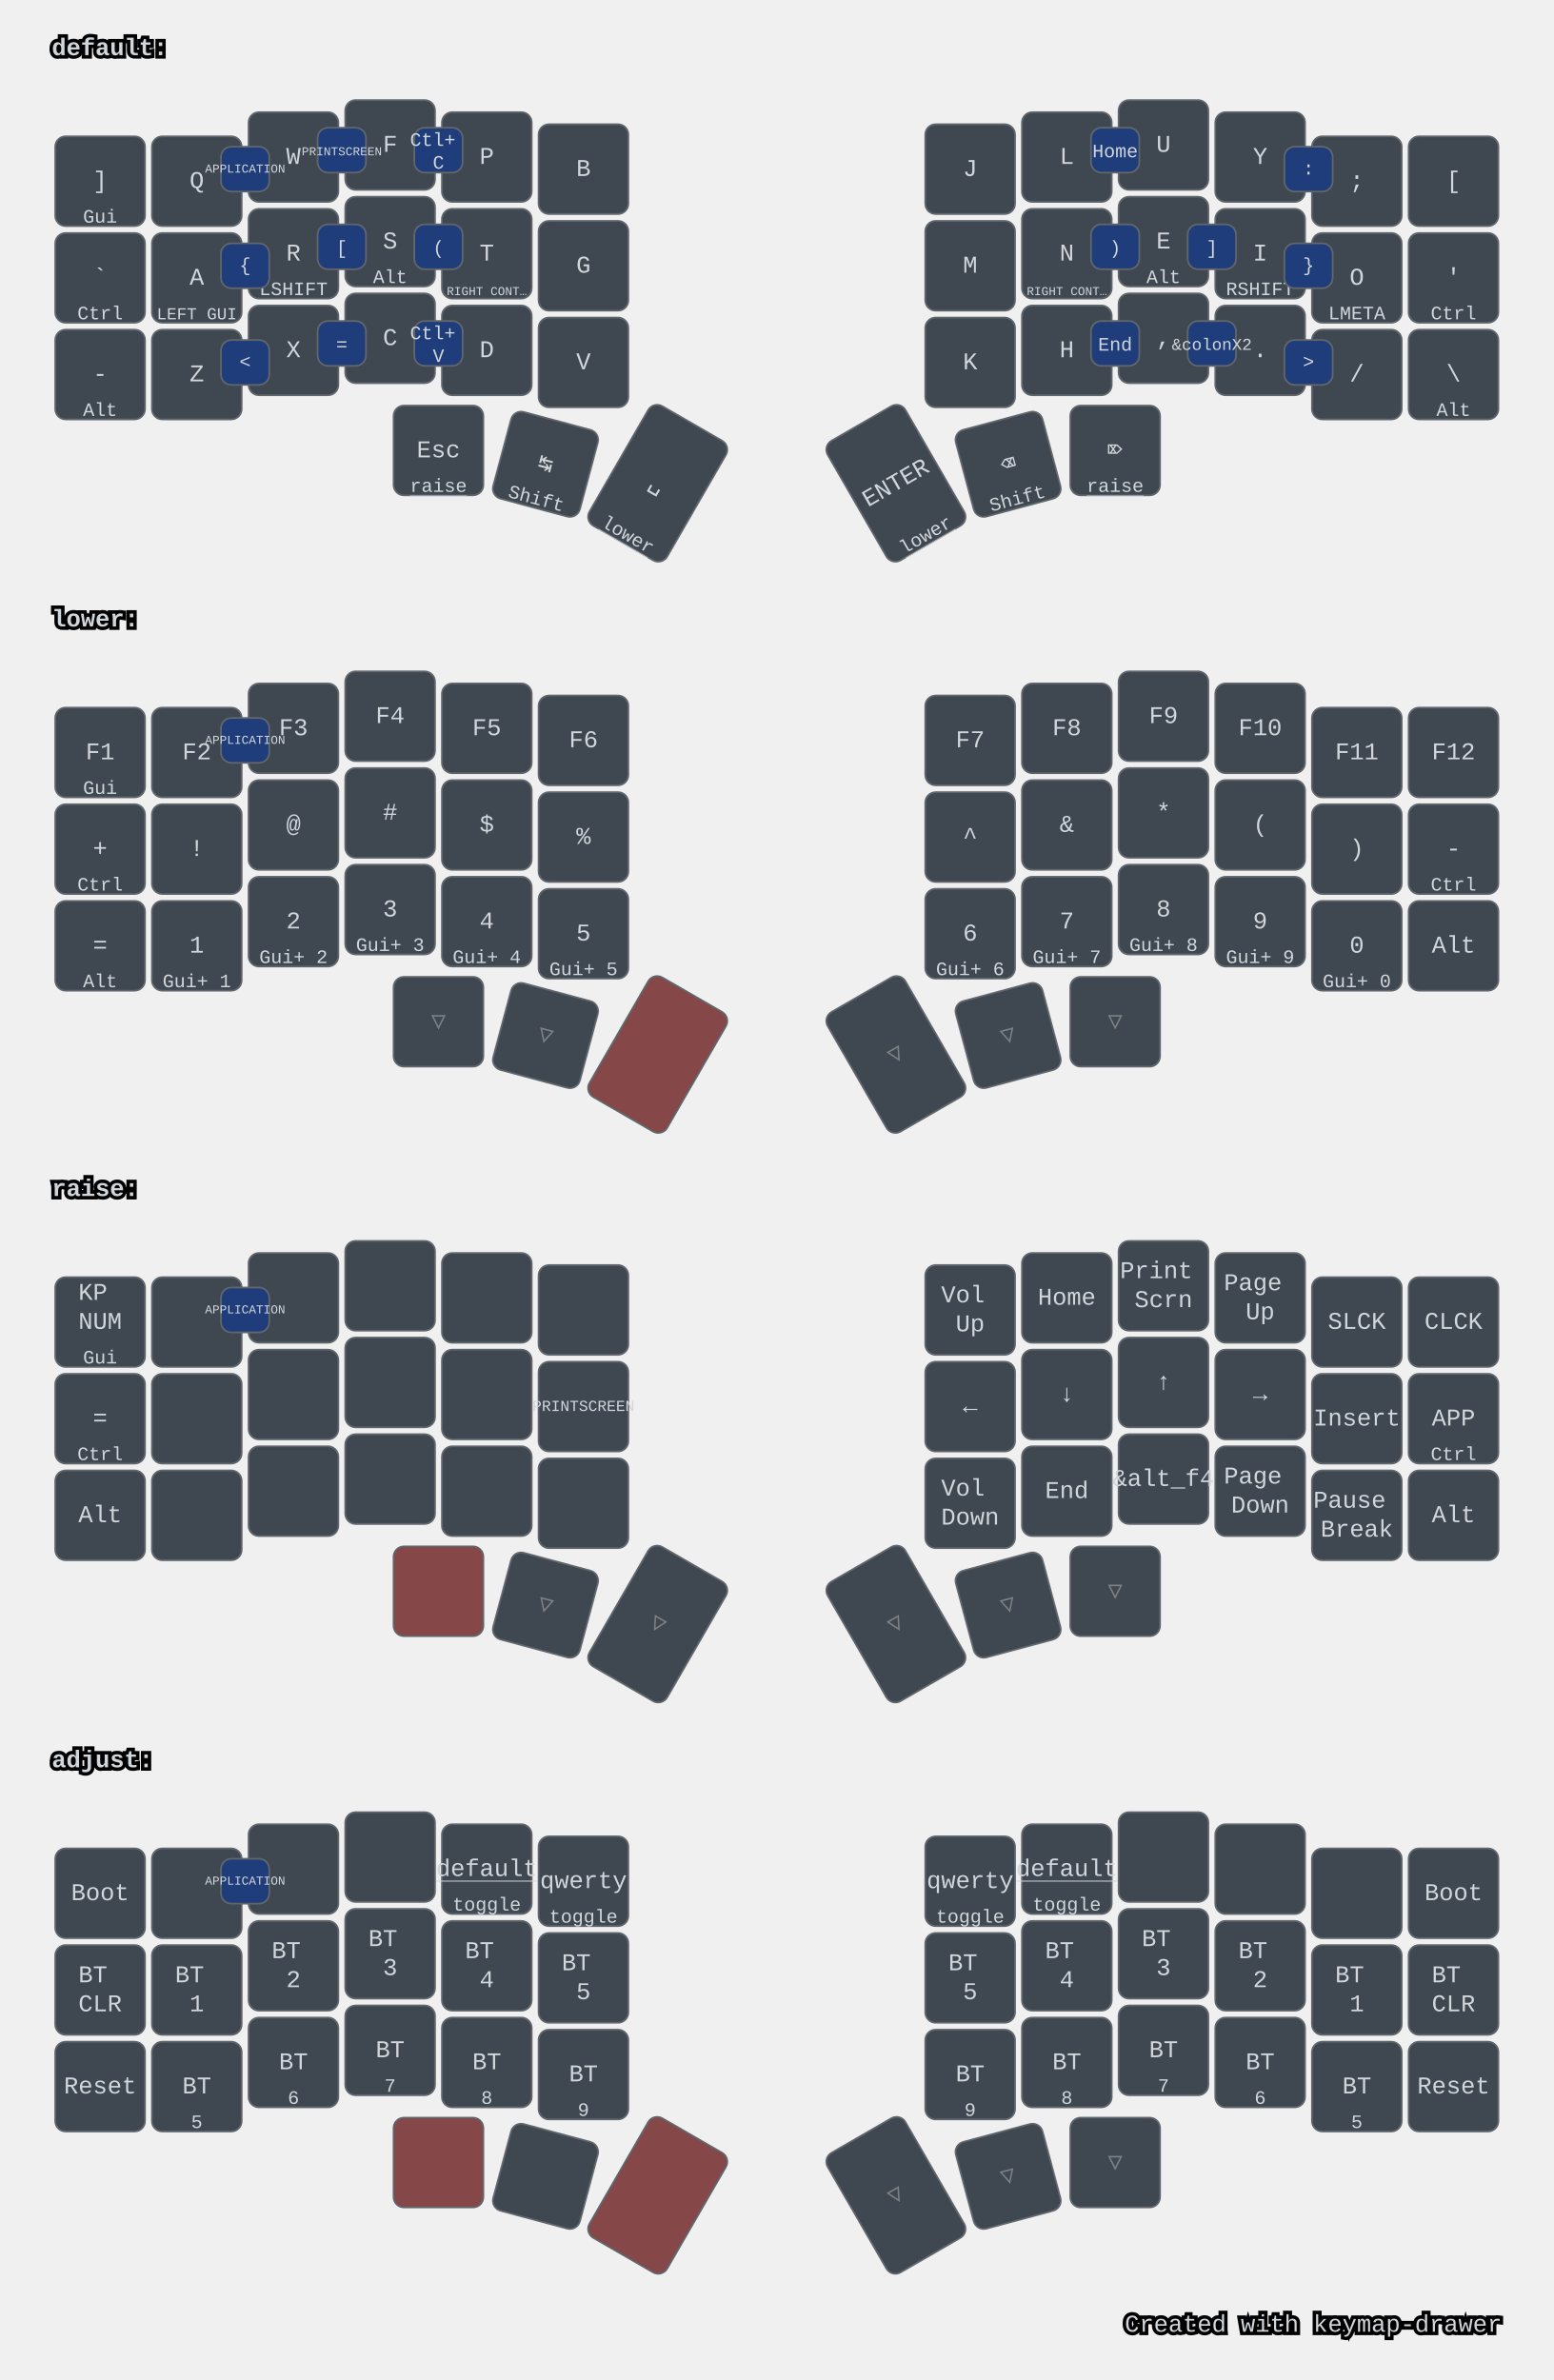
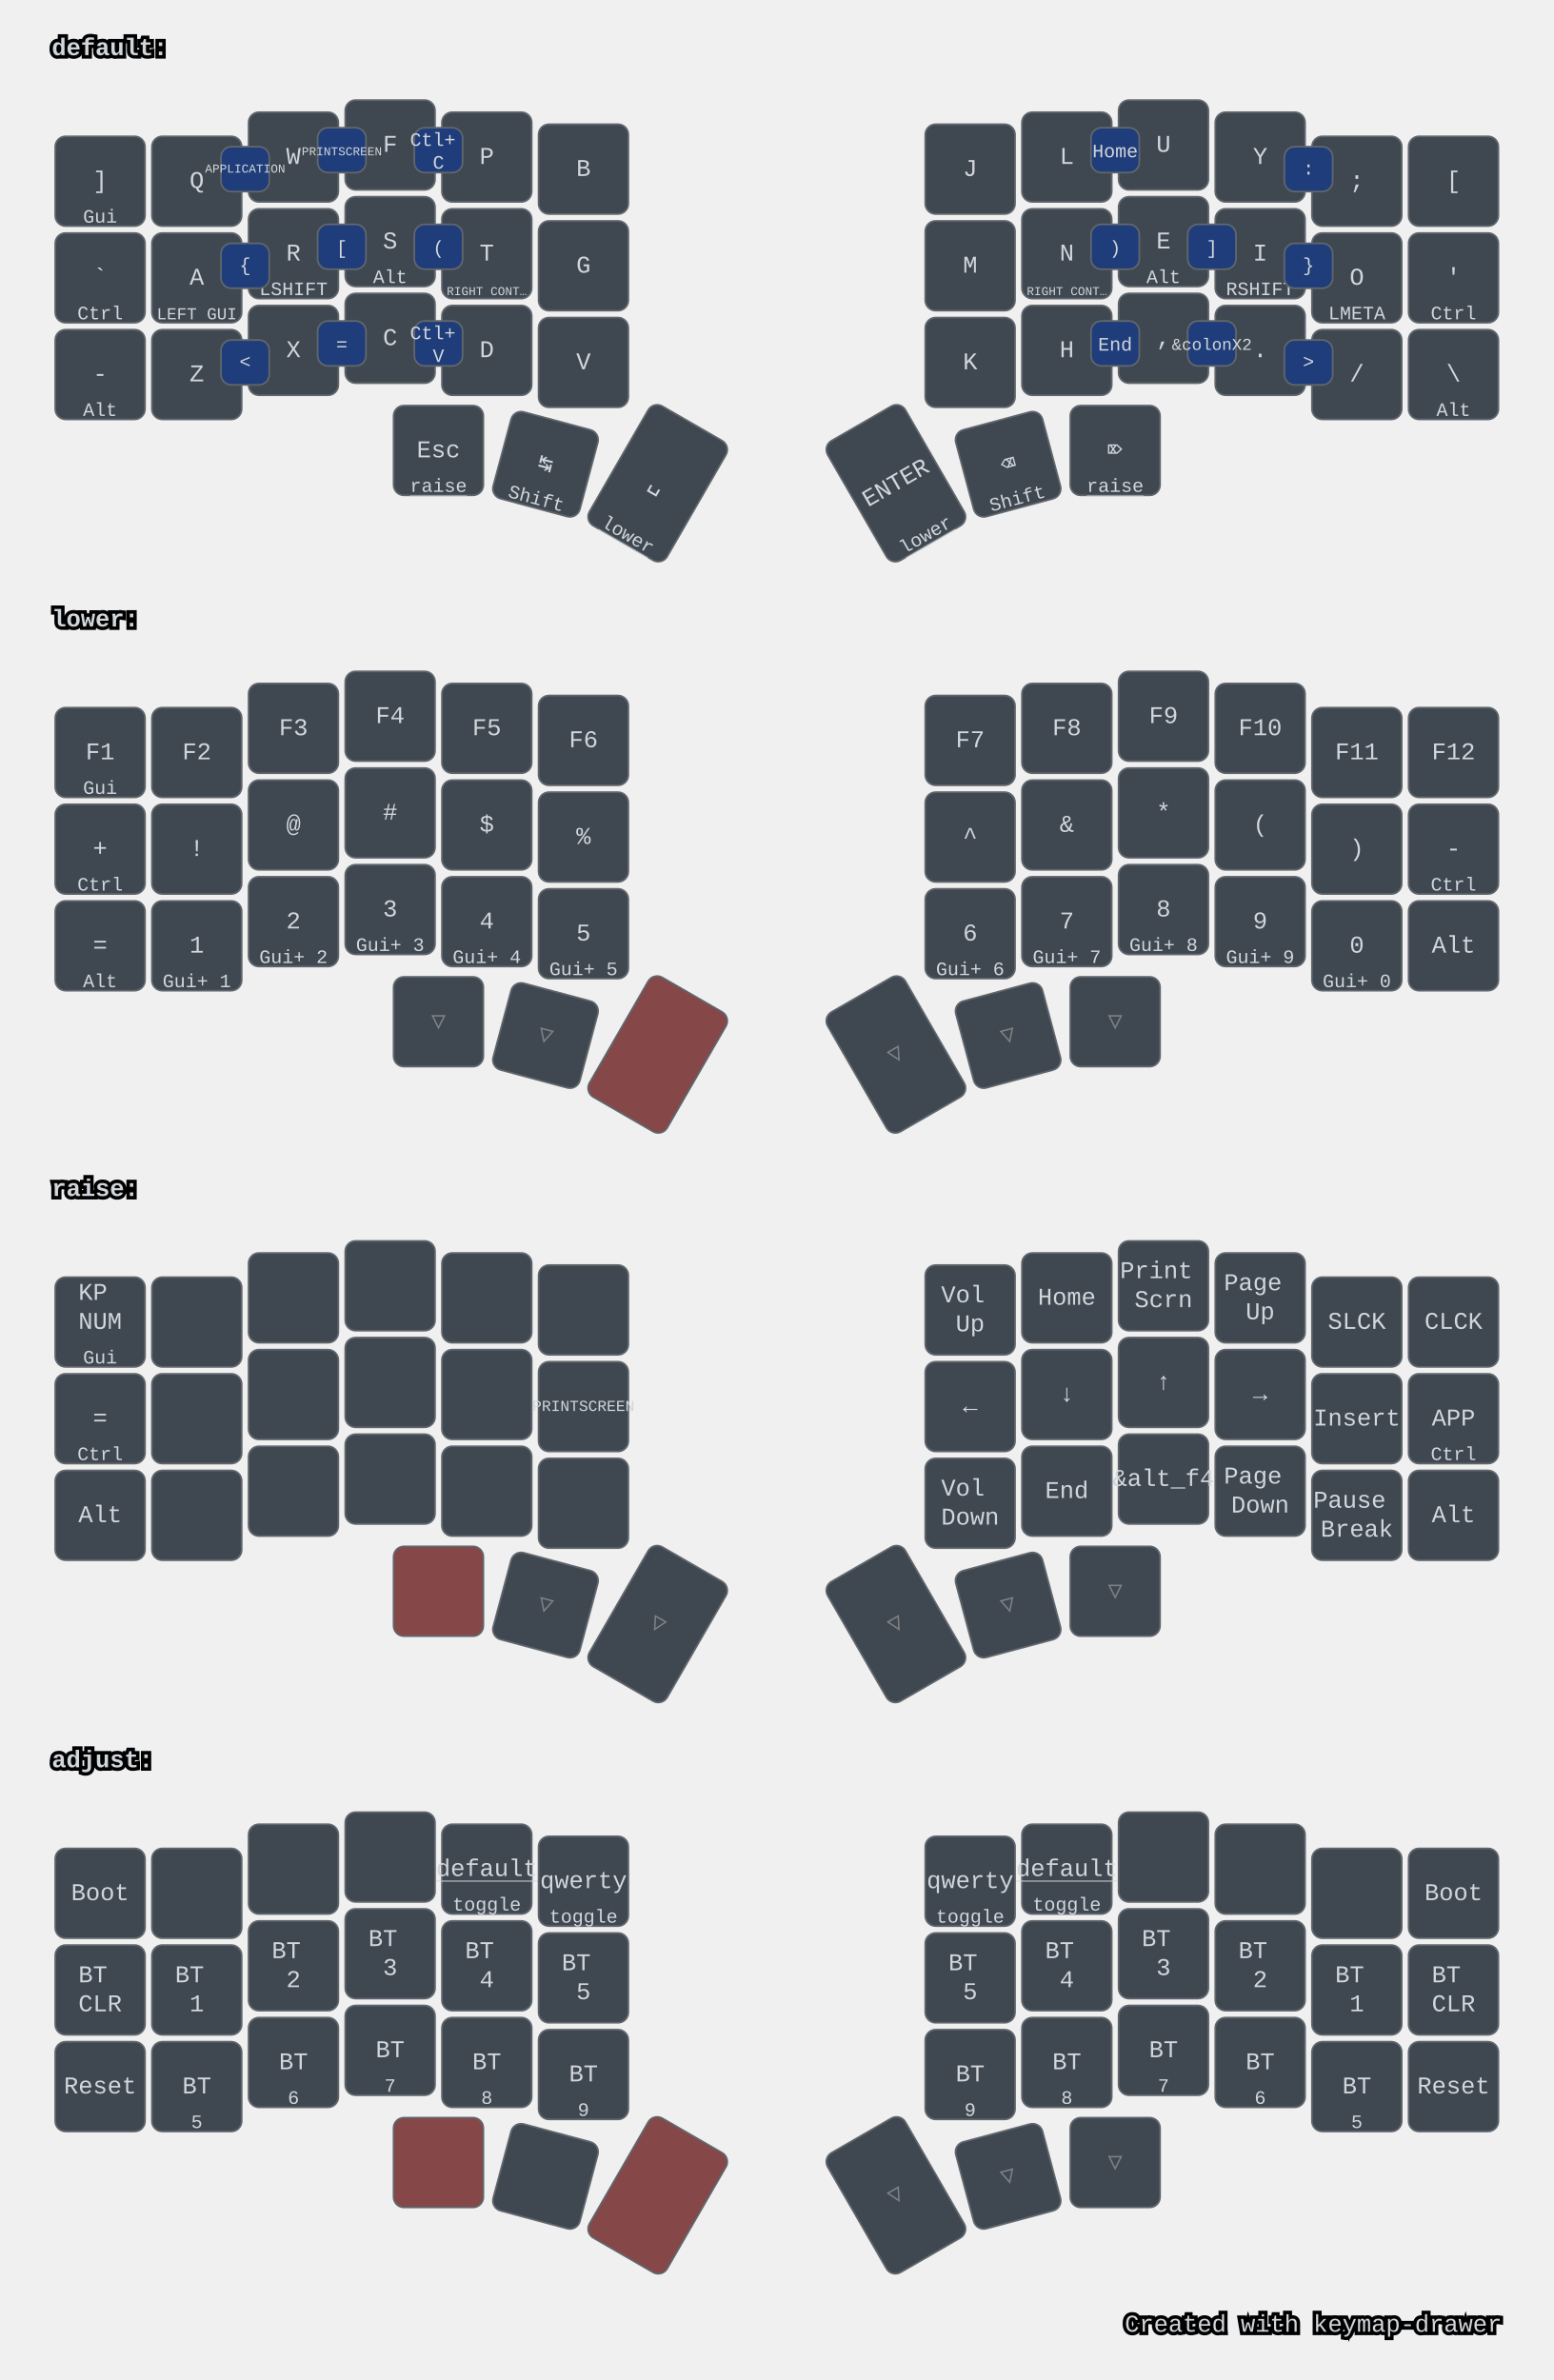
<svg xmlns="http://www.w3.org/2000/svg" width="900" height="1379" viewBox="0 0 900 1379" class="keymap">
  <style>/* inherit to force styles through use tags */
svg path {
    fill: inherit;
}

/* font and background color specifications */
svg.keymap {
    font-family: SFMono-Regular,Consolas,Liberation Mono,Menlo,monospace;
    font-size: 14px;
    font-kerning: normal;
    text-rendering: optimizeLegibility;
    fill: #24292e;
}

/* default key styling */
rect.key {
    fill: #f6f8fa;
}

rect.key, rect.combo {
    stroke: #c9cccf;
    stroke-width: 1;
}

/* default key side styling, only used is draw_key_sides is set */
rect.side {
    filter: brightness(90%);
}

/* color accent for combo boxes */
rect.combo, rect.combo-separate {
    fill: #cdf;
}

/* color accent for held keys */
rect.held, rect.combo.held {
    fill: #fdd;
}

/* color accent for ghost (optional) keys */
rect.ghost, rect.combo.ghost {
    stroke-dasharray: 4, 4;
    stroke-width: 2;
}

text {
    text-anchor: middle;
    dominant-baseline: middle;
}

/* styling for layer labels */
text.label {
    font-weight: bold;
    text-anchor: start;
    stroke: white;
    stroke-width: 4;
    paint-order: stroke;
}

/* styling for optional footer */
text.footer {
    text-anchor: end;
    dominant-baseline: auto;
    stroke: white;
    stroke-width: 4;
    paint-order: stroke;
}

/* styling for combo tap, and key hold/shifted label text */
text.combo, text.hold, text.shifted {
    font-size: 11px;
}

text.hold {
    text-anchor: middle;
    dominant-baseline: auto;
}

text.shifted {
    text-anchor: middle;
    dominant-baseline: hanging;
}

text.layer-activator {
    text-decoration: underline;
}

/* styling for hold/shifted label text in combo box */
text.combo.hold, text.combo.shifted {
    font-size: 8px;
}

/* lighter symbol for transparent keys */
text.trans {
    fill: #7b7e81;
}

/* styling for combo dendrons */
path.combo {
    stroke-width: 1;
    stroke: gray;
    fill: none;
}

/* Start Tabler Icons Cleanup */
/* cannot use height/width with glyphs */
.icon-tabler &gt; path {
    fill: inherit;
    stroke: inherit;
    stroke-width: 2;
}
/* hide tabler's default box */
.icon-tabler &gt; path[stroke="none"][fill="none"] {
    visibility: hidden;
}
/* End Tabler Icons Cleanup */

svg.keymap { fill: #d1d6db; }
rect.key { fill: #3f4750; }
rect.key, rect.combo { stroke: #60666c; }
rect.combo, rect.combo-separate { fill: #1f3d7a; }
rect.held, rect.combo.held { fill: #854747; }
text.label, text.footer { stroke: black; }
text.trans { fill: #7e8184; }
path.combo { stroke: #7f7f7f; }
</style>
  <g transform="translate(30, 0)" class="layer-default">
    <text x="0" y="28" class="label" id="default">default:</text>
    <g transform="translate(0, 56)">
      <g transform="translate(28, 49)" class="key keypos-0">
        <rect rx="6" ry="6" x="-26" y="-26" width="52" height="52" class="key" />
        <text x="0" y="0" class="key tap">]</text>
        <text x="0" y="24" class="key hold">Gui</text>
      </g>
      <g transform="translate(84, 49)" class="key keypos-1">
        <rect rx="6" ry="6" x="-26" y="-26" width="52" height="52" class="key" />
        <text x="0" y="0" class="key tap">Q</text>
      </g>
      <g transform="translate(140, 35)" class="key keypos-2">
        <rect rx="6" ry="6" x="-26" y="-26" width="52" height="52" class="key" />
        <text x="0" y="0" class="key tap">W</text>
      </g>
      <g transform="translate(196, 28)" class="key keypos-3">
        <rect rx="6" ry="6" x="-26" y="-26" width="52" height="52" class="key" />
        <text x="0" y="0" class="key tap">F</text>
      </g>
      <g transform="translate(252, 35)" class="key keypos-4">
        <rect rx="6" ry="6" x="-26" y="-26" width="52" height="52" class="key" />
        <text x="0" y="0" class="key tap">P</text>
      </g>
      <g transform="translate(308, 42)" class="key keypos-5">
        <rect rx="6" ry="6" x="-26" y="-26" width="52" height="52" class="key" />
        <text x="0" y="0" class="key tap">B</text>
      </g>
      <g transform="translate(532, 42)" class="key keypos-6">
        <rect rx="6" ry="6" x="-26" y="-26" width="52" height="52" class="key" />
        <text x="0" y="0" class="key tap">J</text>
      </g>
      <g transform="translate(588, 35)" class="key keypos-7">
        <rect rx="6" ry="6" x="-26" y="-26" width="52" height="52" class="key" />
        <text x="0" y="0" class="key tap">L</text>
      </g>
      <g transform="translate(644, 28)" class="key keypos-8">
        <rect rx="6" ry="6" x="-26" y="-26" width="52" height="52" class="key" />
        <text x="0" y="0" class="key tap">U</text>
      </g>
      <g transform="translate(700, 35)" class="key keypos-9">
        <rect rx="6" ry="6" x="-26" y="-26" width="52" height="52" class="key" />
        <text x="0" y="0" class="key tap">Y</text>
      </g>
      <g transform="translate(756, 49)" class="key keypos-10">
        <rect rx="6" ry="6" x="-26" y="-26" width="52" height="52" class="key" />
        <text x="0" y="0" class="key tap">;</text>
      </g>
      <g transform="translate(812, 49)" class="key keypos-11">
        <rect rx="6" ry="6" x="-26" y="-26" width="52" height="52" class="key" />
        <text x="0" y="0" class="key tap">[</text>
      </g>
      <g transform="translate(28, 105)" class="key keypos-12">
        <rect rx="6" ry="6" x="-26" y="-26" width="52" height="52" class="key" />
        <text x="0" y="0" class="key tap">`</text>
        <text x="0" y="24" class="key hold">Ctrl</text>
      </g>
      <g transform="translate(84, 105)" class="key keypos-13">
        <rect rx="6" ry="6" x="-26" y="-26" width="52" height="52" class="key" />
        <text x="0" y="0" class="key tap">A</text>
        <text x="0" y="24" class="key hold">
          <tspan style="font-size: 88%">LEFT GUI</tspan>
        </text>
      </g>
      <g transform="translate(140, 91)" class="key keypos-14">
        <rect rx="6" ry="6" x="-26" y="-26" width="52" height="52" class="key" />
        <text x="0" y="0" class="key tap">R</text>
        <text x="0" y="24" class="key hold">LSHIFT</text>
      </g>
      <g transform="translate(196, 84)" class="key keypos-15">
        <rect rx="6" ry="6" x="-26" y="-26" width="52" height="52" class="key" />
        <text x="0" y="0" class="key tap">S</text>
        <text x="0" y="24" class="key hold">Alt</text>
      </g>
      <g transform="translate(252, 91)" class="key keypos-16">
        <rect rx="6" ry="6" x="-26" y="-26" width="52" height="52" class="key" />
        <text x="0" y="0" class="key tap">T</text>
        <text x="0" y="24" class="key hold">
          <tspan style="font-size: 64%">RIGHT CONT…</tspan>
        </text>
      </g>
      <g transform="translate(308, 98)" class="key keypos-17">
        <rect rx="6" ry="6" x="-26" y="-26" width="52" height="52" class="key" />
        <text x="0" y="0" class="key tap">G</text>
      </g>
      <g transform="translate(532, 98)" class="key keypos-18">
        <rect rx="6" ry="6" x="-26" y="-26" width="52" height="52" class="key" />
        <text x="0" y="0" class="key tap">M</text>
      </g>
      <g transform="translate(588, 91)" class="key keypos-19">
        <rect rx="6" ry="6" x="-26" y="-26" width="52" height="52" class="key" />
        <text x="0" y="0" class="key tap">N</text>
        <text x="0" y="24" class="key hold">
          <tspan style="font-size: 64%">RIGHT CONT…</tspan>
        </text>
      </g>
      <g transform="translate(644, 84)" class="key keypos-20">
        <rect rx="6" ry="6" x="-26" y="-26" width="52" height="52" class="key" />
        <text x="0" y="0" class="key tap">E</text>
        <text x="0" y="24" class="key hold">Alt</text>
      </g>
      <g transform="translate(700, 91)" class="key keypos-21">
        <rect rx="6" ry="6" x="-26" y="-26" width="52" height="52" class="key" />
        <text x="0" y="0" class="key tap">I</text>
        <text x="0" y="24" class="key hold">RSHIFT</text>
      </g>
      <g transform="translate(756, 105)" class="key keypos-22">
        <rect rx="6" ry="6" x="-26" y="-26" width="52" height="52" class="key" />
        <text x="0" y="0" class="key tap">O</text>
        <text x="0" y="24" class="key hold">LMETA</text>
      </g>
      <g transform="translate(812, 105)" class="key keypos-23">
        <rect rx="6" ry="6" x="-26" y="-26" width="52" height="52" class="key" />
        <text x="0" y="0" class="key tap">'</text>
        <text x="0" y="24" class="key hold">Ctrl</text>
      </g>
      <g transform="translate(28, 161)" class="key keypos-24">
        <rect rx="6" ry="6" x="-26" y="-26" width="52" height="52" class="key" />
        <text x="0" y="0" class="key tap">-</text>
        <text x="0" y="24" class="key hold">Alt</text>
      </g>
      <g transform="translate(84, 161)" class="key keypos-25">
        <rect rx="6" ry="6" x="-26" y="-26" width="52" height="52" class="key" />
        <text x="0" y="0" class="key tap">Z</text>
      </g>
      <g transform="translate(140, 147)" class="key keypos-26">
        <rect rx="6" ry="6" x="-26" y="-26" width="52" height="52" class="key" />
        <text x="0" y="0" class="key tap">X</text>
      </g>
      <g transform="translate(196, 140)" class="key keypos-27">
        <rect rx="6" ry="6" x="-26" y="-26" width="52" height="52" class="key" />
        <text x="0" y="0" class="key tap">C</text>
      </g>
      <g transform="translate(252, 147)" class="key keypos-28">
        <rect rx="6" ry="6" x="-26" y="-26" width="52" height="52" class="key" />
        <text x="0" y="0" class="key tap">D</text>
      </g>
      <g transform="translate(308, 154)" class="key keypos-29">
        <rect rx="6" ry="6" x="-26" y="-26" width="52" height="52" class="key" />
        <text x="0" y="0" class="key tap">V</text>
      </g>
      <g transform="translate(532, 154)" class="key keypos-30">
        <rect rx="6" ry="6" x="-26" y="-26" width="52" height="52" class="key" />
        <text x="0" y="0" class="key tap">K</text>
      </g>
      <g transform="translate(588, 147)" class="key keypos-31">
        <rect rx="6" ry="6" x="-26" y="-26" width="52" height="52" class="key" />
        <text x="0" y="0" class="key tap">H</text>
      </g>
      <g transform="translate(644, 140)" class="key keypos-32">
        <rect rx="6" ry="6" x="-26" y="-26" width="52" height="52" class="key" />
        <text x="0" y="0" class="key tap">,</text>
      </g>
      <g transform="translate(700, 147)" class="key keypos-33">
        <rect rx="6" ry="6" x="-26" y="-26" width="52" height="52" class="key" />
        <text x="0" y="0" class="key tap">.</text>
      </g>
      <g transform="translate(756, 161)" class="key keypos-34">
        <rect rx="6" ry="6" x="-26" y="-26" width="52" height="52" class="key" />
        <text x="0" y="0" class="key tap">/</text>
      </g>
      <g transform="translate(812, 161)" class="key keypos-35">
        <rect rx="6" ry="6" x="-26" y="-26" width="52" height="52" class="key" />
        <text x="0" y="0" class="key tap">\</text>
        <text x="0" y="24" class="key hold">Alt</text>
      </g>
      <g transform="translate(224, 205)" class="key keypos-36">
        <rect rx="6" ry="6" x="-26" y="-26" width="52" height="52" class="key" />
        <text x="0" y="0" class="key tap">Esc</text>
        <a href="#raise">
          <text x="0" y="24" class="key hold layer-activator">raise</text>
        </a>
      </g>
      <g transform="translate(286, 213) rotate(15.0)" class="key keypos-37">
        <rect rx="6" ry="6" x="-26" y="-26" width="52" height="52" class="key" />
        <text x="0" y="0" class="key tap">↹</text>
        <text x="0" y="24" class="key hold">Shift</text>
      </g>
      <g transform="translate(351, 224) rotate(30.0)" class="key keypos-38">
        <rect rx="6" ry="6" x="-26" y="-40" width="52" height="80" class="key" />
        <text x="0" y="0" class="key tap">␣</text>
        <a href="#lower">
          <text x="0" y="38" class="key hold layer-activator">lower</text>
        </a>
      </g>
      <g transform="translate(489, 224) rotate(-30.0)" class="key keypos-39">
        <rect rx="6" ry="6" x="-26" y="-40" width="52" height="80" class="key" />
        <text x="0" y="0" class="key tap">ENTER</text>
        <a href="#lower">
          <text x="0" y="38" class="key hold layer-activator">lower</text>
        </a>
      </g>
      <g transform="translate(554, 213) rotate(-15.0)" class="key keypos-40">
        <rect rx="6" ry="6" x="-26" y="-26" width="52" height="52" class="key" />
        <text x="0" y="0" class="key tap">⌫</text>
        <text x="0" y="24" class="key hold">Shift</text>
      </g>
      <g transform="translate(616, 205)" class="key keypos-41">
        <rect rx="6" ry="6" x="-26" y="-26" width="52" height="52" class="key" />
        <text x="0" y="0" class="key tap">⌦</text>
        <a href="#raise">
          <text x="0" y="24" class="key hold layer-activator">raise</text>
        </a>
      </g>
      <g class="combo combopos-0">
        <rect rx="6" ry="6" x="210" y="74" width="28" height="26" class="combo" />
        <text x="224" y="88" class="combo tap">(</text>
      </g>
      <g class="combo combopos-1">
        <rect rx="6" ry="6" x="602" y="74" width="28" height="26" class="combo" />
        <text x="616" y="88" class="combo tap">)</text>
      </g>
      <g class="combo combopos-2">
        <rect rx="6" ry="6" x="154" y="74" width="28" height="26" class="combo" />
        <text x="168" y="88" class="combo tap">[</text>
      </g>
      <g class="combo combopos-3">
        <rect rx="6" ry="6" x="658" y="74" width="28" height="26" class="combo" />
        <text x="672" y="88" class="combo tap">]</text>
      </g>
      <g class="combo combopos-4">
        <rect rx="6" ry="6" x="98" y="85" width="28" height="26" class="combo" />
        <text x="112" y="98" class="combo tap">{</text>
      </g>
      <g class="combo combopos-5">
        <rect rx="6" ry="6" x="714" y="85" width="28" height="26" class="combo" />
        <text x="728" y="98" class="combo tap">}</text>
      </g>
      <g class="combo combopos-6">
        <rect rx="6" ry="6" x="602" y="18" width="28" height="26" class="combo" />
        <text x="616" y="32" class="combo tap">Home</text>
      </g>
      <g class="combo combopos-7">
        <rect rx="6" ry="6" x="602" y="130" width="28" height="26" class="combo" />
        <text x="616" y="144" class="combo tap">End</text>
      </g>
      <g class="combo combopos-8">
        <rect rx="6" ry="6" x="210" y="18" width="28" height="26" class="combo" />
        <text x="224" y="32" class="combo tap">
          <tspan x="224" dy="-0.6em">Ctl+</tspan>
          <tspan x="224" dy="1.2em">C</tspan>
        </text>
      </g>
      <g class="combo combopos-9">
        <rect rx="6" ry="6" x="210" y="130" width="28" height="26" class="combo" />
        <text x="224" y="144" class="combo tap">
          <tspan x="224" dy="-0.6em">Ctl+</tspan>
          <tspan x="224" dy="1.2em">V</tspan>
        </text>
      </g>
      <g class="combo combopos-10">
        <rect rx="6" ry="6" x="98" y="141" width="28" height="26" class="combo" />
        <text x="112" y="154" class="combo tap">&lt;</text>
      </g>
      <g class="combo combopos-11">
        <rect rx="6" ry="6" x="714" y="141" width="28" height="26" class="combo" />
        <text x="728" y="154" class="combo tap">&gt;</text>
      </g>
      <g class="combo combopos-12">
        <rect rx="6" ry="6" x="154" y="130" width="28" height="26" class="combo" />
        <text x="168" y="144" class="combo tap">=</text>
      </g>
      <g class="combo combopos-13">
        <rect rx="6" ry="6" x="714" y="29" width="28" height="26" class="combo" />
        <text x="728" y="42" class="combo tap">:</text>
      </g>
      <g class="combo combopos-14">
        <rect rx="6" ry="6" x="154" y="18" width="28" height="26" class="combo" />
        <text x="168" y="32" class="combo tap">
          <tspan style="font-size: 64%">PRINTSCREEN</tspan>
        </text>
      </g>
      <g class="combo combopos-15">
        <rect rx="6" ry="6" x="658" y="130" width="28" height="26" class="combo" />
        <text x="672" y="144" class="combo tap">
          <tspan style="font-size: 88%">&amp;colonX2</tspan>
        </text>
      </g>
      <g class="combo combopos-16">
        <rect rx="6" ry="6" x="98" y="29" width="28" height="26" class="combo" />
        <text x="112" y="42" class="combo tap">
          <tspan style="font-size: 64%">APPLICATION</tspan>
        </text>
      </g>
    </g>
  </g>
  <g transform="translate(30, 331)" class="layer-lower">
    <text x="0" y="28" class="label" id="lower">lower:</text>
    <g transform="translate(0, 56)">
      <g transform="translate(28, 49)" class="key keypos-0">
        <rect rx="6" ry="6" x="-26" y="-26" width="52" height="52" class="key" />
        <text x="0" y="0" class="key tap">F1</text>
        <text x="0" y="24" class="key hold">Gui</text>
      </g>
      <g transform="translate(84, 49)" class="key keypos-1">
        <rect rx="6" ry="6" x="-26" y="-26" width="52" height="52" class="key" />
        <text x="0" y="0" class="key tap">F2</text>
      </g>
      <g transform="translate(140, 35)" class="key keypos-2">
        <rect rx="6" ry="6" x="-26" y="-26" width="52" height="52" class="key" />
        <text x="0" y="0" class="key tap">F3</text>
      </g>
      <g transform="translate(196, 28)" class="key keypos-3">
        <rect rx="6" ry="6" x="-26" y="-26" width="52" height="52" class="key" />
        <text x="0" y="0" class="key tap">F4</text>
      </g>
      <g transform="translate(252, 35)" class="key keypos-4">
        <rect rx="6" ry="6" x="-26" y="-26" width="52" height="52" class="key" />
        <text x="0" y="0" class="key tap">F5</text>
      </g>
      <g transform="translate(308, 42)" class="key keypos-5">
        <rect rx="6" ry="6" x="-26" y="-26" width="52" height="52" class="key" />
        <text x="0" y="0" class="key tap">F6</text>
      </g>
      <g transform="translate(532, 42)" class="key keypos-6">
        <rect rx="6" ry="6" x="-26" y="-26" width="52" height="52" class="key" />
        <text x="0" y="0" class="key tap">F7</text>
      </g>
      <g transform="translate(588, 35)" class="key keypos-7">
        <rect rx="6" ry="6" x="-26" y="-26" width="52" height="52" class="key" />
        <text x="0" y="0" class="key tap">F8</text>
      </g>
      <g transform="translate(644, 28)" class="key keypos-8">
        <rect rx="6" ry="6" x="-26" y="-26" width="52" height="52" class="key" />
        <text x="0" y="0" class="key tap">F9</text>
      </g>
      <g transform="translate(700, 35)" class="key keypos-9">
        <rect rx="6" ry="6" x="-26" y="-26" width="52" height="52" class="key" />
        <text x="0" y="0" class="key tap">F10</text>
      </g>
      <g transform="translate(756, 49)" class="key keypos-10">
        <rect rx="6" ry="6" x="-26" y="-26" width="52" height="52" class="key" />
        <text x="0" y="0" class="key tap">F11</text>
      </g>
      <g transform="translate(812, 49)" class="key keypos-11">
        <rect rx="6" ry="6" x="-26" y="-26" width="52" height="52" class="key" />
        <text x="0" y="0" class="key tap">F12</text>
      </g>
      <g transform="translate(28, 105)" class="key keypos-12">
        <rect rx="6" ry="6" x="-26" y="-26" width="52" height="52" class="key" />
        <text x="0" y="0" class="key tap">+</text>
        <text x="0" y="24" class="key hold">Ctrl</text>
      </g>
      <g transform="translate(84, 105)" class="key keypos-13">
        <rect rx="6" ry="6" x="-26" y="-26" width="52" height="52" class="key" />
        <text x="0" y="0" class="key tap">!</text>
      </g>
      <g transform="translate(140, 91)" class="key keypos-14">
        <rect rx="6" ry="6" x="-26" y="-26" width="52" height="52" class="key" />
        <text x="0" y="0" class="key tap">@</text>
      </g>
      <g transform="translate(196, 84)" class="key keypos-15">
        <rect rx="6" ry="6" x="-26" y="-26" width="52" height="52" class="key" />
        <text x="0" y="0" class="key tap">#</text>
      </g>
      <g transform="translate(252, 91)" class="key keypos-16">
        <rect rx="6" ry="6" x="-26" y="-26" width="52" height="52" class="key" />
        <text x="0" y="0" class="key tap">$</text>
      </g>
      <g transform="translate(308, 98)" class="key keypos-17">
        <rect rx="6" ry="6" x="-26" y="-26" width="52" height="52" class="key" />
        <text x="0" y="0" class="key tap">%</text>
      </g>
      <g transform="translate(532, 98)" class="key keypos-18">
        <rect rx="6" ry="6" x="-26" y="-26" width="52" height="52" class="key" />
        <text x="0" y="0" class="key tap">^</text>
      </g>
      <g transform="translate(588, 91)" class="key keypos-19">
        <rect rx="6" ry="6" x="-26" y="-26" width="52" height="52" class="key" />
        <text x="0" y="0" class="key tap">&amp;</text>
      </g>
      <g transform="translate(644, 84)" class="key keypos-20">
        <rect rx="6" ry="6" x="-26" y="-26" width="52" height="52" class="key" />
        <text x="0" y="0" class="key tap">*</text>
      </g>
      <g transform="translate(700, 91)" class="key keypos-21">
        <rect rx="6" ry="6" x="-26" y="-26" width="52" height="52" class="key" />
        <text x="0" y="0" class="key tap">(</text>
      </g>
      <g transform="translate(756, 105)" class="key keypos-22">
        <rect rx="6" ry="6" x="-26" y="-26" width="52" height="52" class="key" />
        <text x="0" y="0" class="key tap">)</text>
      </g>
      <g transform="translate(812, 105)" class="key keypos-23">
        <rect rx="6" ry="6" x="-26" y="-26" width="52" height="52" class="key" />
        <text x="0" y="0" class="key tap">-</text>
        <text x="0" y="24" class="key hold">Ctrl</text>
      </g>
      <g transform="translate(28, 161)" class="key keypos-24">
        <rect rx="6" ry="6" x="-26" y="-26" width="52" height="52" class="key" />
        <text x="0" y="0" class="key tap">=</text>
        <text x="0" y="24" class="key hold">Alt</text>
      </g>
      <g transform="translate(84, 161)" class="key keypos-25">
        <rect rx="6" ry="6" x="-26" y="-26" width="52" height="52" class="key" />
        <text x="0" y="0" class="key tap">1</text>
        <text x="0" y="24" class="key hold">Gui+ 1</text>
      </g>
      <g transform="translate(140, 147)" class="key keypos-26">
        <rect rx="6" ry="6" x="-26" y="-26" width="52" height="52" class="key" />
        <text x="0" y="0" class="key tap">2</text>
        <text x="0" y="24" class="key hold">Gui+ 2</text>
      </g>
      <g transform="translate(196, 140)" class="key keypos-27">
        <rect rx="6" ry="6" x="-26" y="-26" width="52" height="52" class="key" />
        <text x="0" y="0" class="key tap">3</text>
        <text x="0" y="24" class="key hold">Gui+ 3</text>
      </g>
      <g transform="translate(252, 147)" class="key keypos-28">
        <rect rx="6" ry="6" x="-26" y="-26" width="52" height="52" class="key" />
        <text x="0" y="0" class="key tap">4</text>
        <text x="0" y="24" class="key hold">Gui+ 4</text>
      </g>
      <g transform="translate(308, 154)" class="key keypos-29">
        <rect rx="6" ry="6" x="-26" y="-26" width="52" height="52" class="key" />
        <text x="0" y="0" class="key tap">5</text>
        <text x="0" y="24" class="key hold">Gui+ 5</text>
      </g>
      <g transform="translate(532, 154)" class="key keypos-30">
        <rect rx="6" ry="6" x="-26" y="-26" width="52" height="52" class="key" />
        <text x="0" y="0" class="key tap">6</text>
        <text x="0" y="24" class="key hold">Gui+ 6</text>
      </g>
      <g transform="translate(588, 147)" class="key keypos-31">
        <rect rx="6" ry="6" x="-26" y="-26" width="52" height="52" class="key" />
        <text x="0" y="0" class="key tap">7</text>
        <text x="0" y="24" class="key hold">Gui+ 7</text>
      </g>
      <g transform="translate(644, 140)" class="key keypos-32">
        <rect rx="6" ry="6" x="-26" y="-26" width="52" height="52" class="key" />
        <text x="0" y="0" class="key tap">8</text>
        <text x="0" y="24" class="key hold">Gui+ 8</text>
      </g>
      <g transform="translate(700, 147)" class="key keypos-33">
        <rect rx="6" ry="6" x="-26" y="-26" width="52" height="52" class="key" />
        <text x="0" y="0" class="key tap">9</text>
        <text x="0" y="24" class="key hold">Gui+ 9</text>
      </g>
      <g transform="translate(756, 161)" class="key keypos-34">
        <rect rx="6" ry="6" x="-26" y="-26" width="52" height="52" class="key" />
        <text x="0" y="0" class="key tap">0</text>
        <text x="0" y="24" class="key hold">Gui+ 0</text>
      </g>
      <g transform="translate(812, 161)" class="key keypos-35">
        <rect rx="6" ry="6" x="-26" y="-26" width="52" height="52" class="key" />
        <text x="0" y="0" class="key tap">Alt</text>
      </g>
      <g transform="translate(224, 205)" class="key trans keypos-36">
        <rect rx="6" ry="6" x="-26" y="-26" width="52" height="52" class="key trans" />
        <text x="0" y="0" class="key trans tap">▽</text>
      </g>
      <g transform="translate(286, 213) rotate(15.0)" class="key trans keypos-37">
        <rect rx="6" ry="6" x="-26" y="-26" width="52" height="52" class="key trans" />
        <text x="0" y="0" class="key trans tap">▽</text>
      </g>
      <g transform="translate(351, 224) rotate(30.0)" class="key held keypos-38">
        <rect rx="6" ry="6" x="-26" y="-40" width="52" height="80" class="key held" />
      </g>
      <g transform="translate(489, 224) rotate(-30.0)" class="key trans keypos-39">
        <rect rx="6" ry="6" x="-26" y="-40" width="52" height="80" class="key trans" />
        <text x="0" y="0" class="key trans tap">▽</text>
      </g>
      <g transform="translate(554, 213) rotate(-15.0)" class="key trans keypos-40">
        <rect rx="6" ry="6" x="-26" y="-26" width="52" height="52" class="key trans" />
        <text x="0" y="0" class="key trans tap">▽</text>
      </g>
      <g transform="translate(616, 205)" class="key trans keypos-41">
        <rect rx="6" ry="6" x="-26" y="-26" width="52" height="52" class="key trans" />
        <text x="0" y="0" class="key trans tap">▽</text>
      </g>
-       <g class="combo combopos-0">
-         <rect rx="6" ry="6" x="98" y="29" width="28" height="26" class="combo" />
-         <text x="112" y="42" class="combo tap">
-           <tspan style="font-size: 64%">APPLICATION</tspan>
-         </text>
-       </g>
    </g>
  </g>
  <g transform="translate(30, 661)" class="layer-raise">
    <text x="0" y="28" class="label" id="raise">raise:</text>
    <g transform="translate(0, 56)">
      <g transform="translate(28, 49)" class="key keypos-0">
        <rect rx="6" ry="6" x="-26" y="-26" width="52" height="52" class="key" />
        <text x="0" y="0" class="key tap">
          <tspan x="0" dy="-1.2em">KP</tspan>
          <tspan x="0" dy="1.2em">NUM</tspan>
        </text>
        <text x="0" y="24" class="key hold">Gui</text>
      </g>
      <g transform="translate(84, 49)" class="key keypos-1">
        <rect rx="6" ry="6" x="-26" y="-26" width="52" height="52" class="key" />
      </g>
      <g transform="translate(140, 35)" class="key keypos-2">
        <rect rx="6" ry="6" x="-26" y="-26" width="52" height="52" class="key" />
      </g>
      <g transform="translate(196, 28)" class="key keypos-3">
        <rect rx="6" ry="6" x="-26" y="-26" width="52" height="52" class="key" />
      </g>
      <g transform="translate(252, 35)" class="key keypos-4">
        <rect rx="6" ry="6" x="-26" y="-26" width="52" height="52" class="key" />
      </g>
      <g transform="translate(308, 42)" class="key keypos-5">
        <rect rx="6" ry="6" x="-26" y="-26" width="52" height="52" class="key" />
      </g>
      <g transform="translate(532, 42)" class="key keypos-6">
        <rect rx="6" ry="6" x="-26" y="-26" width="52" height="52" class="key" />
        <text x="0" y="0" class="key tap">
          <tspan x="0" dy="-0.6em">Vol</tspan>
          <tspan x="0" dy="1.2em">Up</tspan>
        </text>
      </g>
      <g transform="translate(588, 35)" class="key keypos-7">
        <rect rx="6" ry="6" x="-26" y="-26" width="52" height="52" class="key" />
        <text x="0" y="0" class="key tap">Home</text>
      </g>
      <g transform="translate(644, 28)" class="key keypos-8">
        <rect rx="6" ry="6" x="-26" y="-26" width="52" height="52" class="key" />
        <text x="0" y="0" class="key tap">
          <tspan x="0" dy="-0.6em">Print</tspan>
          <tspan x="0" dy="1.2em">Scrn</tspan>
        </text>
      </g>
      <g transform="translate(700, 35)" class="key keypos-9">
        <rect rx="6" ry="6" x="-26" y="-26" width="52" height="52" class="key" />
        <text x="0" y="0" class="key tap">
          <tspan x="0" dy="-0.6em">Page</tspan>
          <tspan x="0" dy="1.2em">Up</tspan>
        </text>
      </g>
      <g transform="translate(756, 49)" class="key keypos-10">
        <rect rx="6" ry="6" x="-26" y="-26" width="52" height="52" class="key" />
        <text x="0" y="0" class="key tap">SLCK</text>
      </g>
      <g transform="translate(812, 49)" class="key keypos-11">
        <rect rx="6" ry="6" x="-26" y="-26" width="52" height="52" class="key" />
        <text x="0" y="0" class="key tap">CLCK</text>
      </g>
      <g transform="translate(28, 105)" class="key keypos-12">
        <rect rx="6" ry="6" x="-26" y="-26" width="52" height="52" class="key" />
        <text x="0" y="0" class="key tap">=</text>
        <text x="0" y="24" class="key hold">Ctrl</text>
      </g>
      <g transform="translate(84, 105)" class="key keypos-13">
        <rect rx="6" ry="6" x="-26" y="-26" width="52" height="52" class="key" />
      </g>
      <g transform="translate(140, 91)" class="key keypos-14">
        <rect rx="6" ry="6" x="-26" y="-26" width="52" height="52" class="key" />
      </g>
      <g transform="translate(196, 84)" class="key keypos-15">
        <rect rx="6" ry="6" x="-26" y="-26" width="52" height="52" class="key" />
      </g>
      <g transform="translate(252, 91)" class="key keypos-16">
        <rect rx="6" ry="6" x="-26" y="-26" width="52" height="52" class="key" />
      </g>
      <g transform="translate(308, 98)" class="key keypos-17">
        <rect rx="6" ry="6" x="-26" y="-26" width="52" height="52" class="key" />
        <text x="0" y="0" class="key tap">
          <tspan style="font-size: 64%">PRINTSCREEN</tspan>
        </text>
      </g>
      <g transform="translate(532, 98)" class="key keypos-18">
        <rect rx="6" ry="6" x="-26" y="-26" width="52" height="52" class="key" />
        <text x="0" y="0" class="key tap">←</text>
      </g>
      <g transform="translate(588, 91)" class="key keypos-19">
        <rect rx="6" ry="6" x="-26" y="-26" width="52" height="52" class="key" />
        <text x="0" y="0" class="key tap">↓</text>
      </g>
      <g transform="translate(644, 84)" class="key keypos-20">
        <rect rx="6" ry="6" x="-26" y="-26" width="52" height="52" class="key" />
        <text x="0" y="0" class="key tap">↑</text>
      </g>
      <g transform="translate(700, 91)" class="key keypos-21">
        <rect rx="6" ry="6" x="-26" y="-26" width="52" height="52" class="key" />
        <text x="0" y="0" class="key tap">→</text>
      </g>
      <g transform="translate(756, 105)" class="key keypos-22">
        <rect rx="6" ry="6" x="-26" y="-26" width="52" height="52" class="key" />
        <text x="0" y="0" class="key tap">Insert</text>
      </g>
      <g transform="translate(812, 105)" class="key keypos-23">
        <rect rx="6" ry="6" x="-26" y="-26" width="52" height="52" class="key" />
        <text x="0" y="0" class="key tap">APP</text>
        <text x="0" y="24" class="key hold">Ctrl</text>
      </g>
      <g transform="translate(28, 161)" class="key keypos-24">
        <rect rx="6" ry="6" x="-26" y="-26" width="52" height="52" class="key" />
        <text x="0" y="0" class="key tap">Alt</text>
      </g>
      <g transform="translate(84, 161)" class="key keypos-25">
        <rect rx="6" ry="6" x="-26" y="-26" width="52" height="52" class="key" />
      </g>
      <g transform="translate(140, 147)" class="key keypos-26">
        <rect rx="6" ry="6" x="-26" y="-26" width="52" height="52" class="key" />
      </g>
      <g transform="translate(196, 140)" class="key keypos-27">
        <rect rx="6" ry="6" x="-26" y="-26" width="52" height="52" class="key" />
      </g>
      <g transform="translate(252, 147)" class="key keypos-28">
        <rect rx="6" ry="6" x="-26" y="-26" width="52" height="52" class="key" />
      </g>
      <g transform="translate(308, 154)" class="key keypos-29">
        <rect rx="6" ry="6" x="-26" y="-26" width="52" height="52" class="key" />
      </g>
      <g transform="translate(532, 154)" class="key keypos-30">
        <rect rx="6" ry="6" x="-26" y="-26" width="52" height="52" class="key" />
        <text x="0" y="0" class="key tap">
          <tspan x="0" dy="-0.6em">Vol</tspan>
          <tspan x="0" dy="1.2em">Down</tspan>
        </text>
      </g>
      <g transform="translate(588, 147)" class="key keypos-31">
        <rect rx="6" ry="6" x="-26" y="-26" width="52" height="52" class="key" />
        <text x="0" y="0" class="key tap">End</text>
      </g>
      <g transform="translate(644, 140)" class="key keypos-32">
        <rect rx="6" ry="6" x="-26" y="-26" width="52" height="52" class="key" />
        <text x="0" y="0" class="key tap">&amp;alt_f4</text>
      </g>
      <g transform="translate(700, 147)" class="key keypos-33">
        <rect rx="6" ry="6" x="-26" y="-26" width="52" height="52" class="key" />
        <text x="0" y="0" class="key tap">
          <tspan x="0" dy="-0.6em">Page</tspan>
          <tspan x="0" dy="1.2em">Down</tspan>
        </text>
      </g>
      <g transform="translate(756, 161)" class="key keypos-34">
        <rect rx="6" ry="6" x="-26" y="-26" width="52" height="52" class="key" />
        <text x="0" y="0" class="key tap">
          <tspan x="0" dy="-0.6em">Pause</tspan>
          <tspan x="0" dy="1.2em">Break</tspan>
        </text>
      </g>
      <g transform="translate(812, 161)" class="key keypos-35">
        <rect rx="6" ry="6" x="-26" y="-26" width="52" height="52" class="key" />
        <text x="0" y="0" class="key tap">Alt</text>
      </g>
      <g transform="translate(224, 205)" class="key held keypos-36">
        <rect rx="6" ry="6" x="-26" y="-26" width="52" height="52" class="key held" />
      </g>
      <g transform="translate(286, 213) rotate(15.0)" class="key trans keypos-37">
        <rect rx="6" ry="6" x="-26" y="-26" width="52" height="52" class="key trans" />
        <text x="0" y="0" class="key trans tap">▽</text>
      </g>
      <g transform="translate(351, 224) rotate(30.0)" class="key trans keypos-38">
        <rect rx="6" ry="6" x="-26" y="-40" width="52" height="80" class="key trans" />
        <text x="0" y="0" class="key trans tap">▽</text>
      </g>
      <g transform="translate(489, 224) rotate(-30.0)" class="key trans keypos-39">
        <rect rx="6" ry="6" x="-26" y="-40" width="52" height="80" class="key trans" />
        <text x="0" y="0" class="key trans tap">▽</text>
      </g>
      <g transform="translate(554, 213) rotate(-15.0)" class="key trans keypos-40">
        <rect rx="6" ry="6" x="-26" y="-26" width="52" height="52" class="key trans" />
        <text x="0" y="0" class="key trans tap">▽</text>
      </g>
      <g transform="translate(616, 205)" class="key trans keypos-41">
        <rect rx="6" ry="6" x="-26" y="-26" width="52" height="52" class="key trans" />
        <text x="0" y="0" class="key trans tap">▽</text>
      </g>
-       <g class="combo combopos-0">
-         <rect rx="6" ry="6" x="98" y="29" width="28" height="26" class="combo" />
-         <text x="112" y="42" class="combo tap">
-           <tspan style="font-size: 64%">APPLICATION</tspan>
-         </text>
-       </g>
    </g>
  </g>
  <g transform="translate(30, 992)" class="layer-adjust">
    <text x="0" y="28" class="label" id="adjust">adjust:</text>
    <g transform="translate(0, 56)">
      <g transform="translate(28, 49)" class="key keypos-0">
        <rect rx="6" ry="6" x="-26" y="-26" width="52" height="52" class="key" />
        <text x="0" y="0" class="key tap">Boot</text>
      </g>
      <g transform="translate(84, 49)" class="key keypos-1">
        <rect rx="6" ry="6" x="-26" y="-26" width="52" height="52" class="key" />
      </g>
      <g transform="translate(140, 35)" class="key keypos-2">
        <rect rx="6" ry="6" x="-26" y="-26" width="52" height="52" class="key" />
      </g>
      <g transform="translate(196, 28)" class="key keypos-3">
        <rect rx="6" ry="6" x="-26" y="-26" width="52" height="52" class="key" />
      </g>
      <g transform="translate(252, 35)" class="key keypos-4">
        <rect rx="6" ry="6" x="-26" y="-26" width="52" height="52" class="key" />
        <a href="#default">
          <text x="0" y="0" class="key tap layer-activator">default</text>
        </a>
        <text x="0" y="24" class="key hold">toggle</text>
      </g>
      <g transform="translate(308, 42)" class="key keypos-5">
        <rect rx="6" ry="6" x="-26" y="-26" width="52" height="52" class="key" />
        <text x="0" y="0" class="key tap">qwerty</text>
        <text x="0" y="24" class="key hold">toggle</text>
      </g>
      <g transform="translate(532, 42)" class="key keypos-6">
        <rect rx="6" ry="6" x="-26" y="-26" width="52" height="52" class="key" />
        <text x="0" y="0" class="key tap">qwerty</text>
        <text x="0" y="24" class="key hold">toggle</text>
      </g>
      <g transform="translate(588, 35)" class="key keypos-7">
        <rect rx="6" ry="6" x="-26" y="-26" width="52" height="52" class="key" />
        <a href="#default">
          <text x="0" y="0" class="key tap layer-activator">default</text>
        </a>
        <text x="0" y="24" class="key hold">toggle</text>
      </g>
      <g transform="translate(644, 28)" class="key keypos-8">
        <rect rx="6" ry="6" x="-26" y="-26" width="52" height="52" class="key" />
      </g>
      <g transform="translate(700, 35)" class="key keypos-9">
        <rect rx="6" ry="6" x="-26" y="-26" width="52" height="52" class="key" />
      </g>
      <g transform="translate(756, 49)" class="key keypos-10">
        <rect rx="6" ry="6" x="-26" y="-26" width="52" height="52" class="key" />
      </g>
      <g transform="translate(812, 49)" class="key keypos-11">
        <rect rx="6" ry="6" x="-26" y="-26" width="52" height="52" class="key" />
        <text x="0" y="0" class="key tap">Boot</text>
      </g>
      <g transform="translate(28, 105)" class="key keypos-12">
        <rect rx="6" ry="6" x="-26" y="-26" width="52" height="52" class="key" />
        <text x="0" y="0" class="key tap">
          <tspan x="0" dy="-0.6em">BT</tspan>
          <tspan x="0" dy="1.2em">CLR</tspan>
        </text>
      </g>
      <g transform="translate(84, 105)" class="key keypos-13">
        <rect rx="6" ry="6" x="-26" y="-26" width="52" height="52" class="key" />
        <text x="0" y="0" class="key tap">
          <tspan x="0" dy="-0.6em">BT</tspan>
          <tspan x="0" dy="1.2em">1</tspan>
        </text>
      </g>
      <g transform="translate(140, 91)" class="key keypos-14">
        <rect rx="6" ry="6" x="-26" y="-26" width="52" height="52" class="key" />
        <text x="0" y="0" class="key tap">
          <tspan x="0" dy="-0.6em">BT</tspan>
          <tspan x="0" dy="1.2em">2</tspan>
        </text>
      </g>
      <g transform="translate(196, 84)" class="key keypos-15">
        <rect rx="6" ry="6" x="-26" y="-26" width="52" height="52" class="key" />
        <text x="0" y="0" class="key tap">
          <tspan x="0" dy="-0.6em">BT</tspan>
          <tspan x="0" dy="1.2em">3</tspan>
        </text>
      </g>
      <g transform="translate(252, 91)" class="key keypos-16">
        <rect rx="6" ry="6" x="-26" y="-26" width="52" height="52" class="key" />
        <text x="0" y="0" class="key tap">
          <tspan x="0" dy="-0.6em">BT</tspan>
          <tspan x="0" dy="1.2em">4</tspan>
        </text>
      </g>
      <g transform="translate(308, 98)" class="key keypos-17">
        <rect rx="6" ry="6" x="-26" y="-26" width="52" height="52" class="key" />
        <text x="0" y="0" class="key tap">
          <tspan x="0" dy="-0.6em">BT</tspan>
          <tspan x="0" dy="1.2em">5</tspan>
        </text>
      </g>
      <g transform="translate(532, 98)" class="key keypos-18">
        <rect rx="6" ry="6" x="-26" y="-26" width="52" height="52" class="key" />
        <text x="0" y="0" class="key tap">
          <tspan x="0" dy="-0.6em">BT</tspan>
          <tspan x="0" dy="1.2em">5</tspan>
        </text>
      </g>
      <g transform="translate(588, 91)" class="key keypos-19">
        <rect rx="6" ry="6" x="-26" y="-26" width="52" height="52" class="key" />
        <text x="0" y="0" class="key tap">
          <tspan x="0" dy="-0.6em">BT</tspan>
          <tspan x="0" dy="1.2em">4</tspan>
        </text>
      </g>
      <g transform="translate(644, 84)" class="key keypos-20">
        <rect rx="6" ry="6" x="-26" y="-26" width="52" height="52" class="key" />
        <text x="0" y="0" class="key tap">
          <tspan x="0" dy="-0.6em">BT</tspan>
          <tspan x="0" dy="1.2em">3</tspan>
        </text>
      </g>
      <g transform="translate(700, 91)" class="key keypos-21">
        <rect rx="6" ry="6" x="-26" y="-26" width="52" height="52" class="key" />
        <text x="0" y="0" class="key tap">
          <tspan x="0" dy="-0.6em">BT</tspan>
          <tspan x="0" dy="1.2em">2</tspan>
        </text>
      </g>
      <g transform="translate(756, 105)" class="key keypos-22">
        <rect rx="6" ry="6" x="-26" y="-26" width="52" height="52" class="key" />
        <text x="0" y="0" class="key tap">
          <tspan x="0" dy="-0.6em">BT</tspan>
          <tspan x="0" dy="1.2em">1</tspan>
        </text>
      </g>
      <g transform="translate(812, 105)" class="key keypos-23">
        <rect rx="6" ry="6" x="-26" y="-26" width="52" height="52" class="key" />
        <text x="0" y="0" class="key tap">
          <tspan x="0" dy="-0.6em">BT</tspan>
          <tspan x="0" dy="1.2em">CLR</tspan>
        </text>
      </g>
      <g transform="translate(28, 161)" class="key keypos-24">
        <rect rx="6" ry="6" x="-26" y="-26" width="52" height="52" class="key" />
        <text x="0" y="0" class="key tap">Reset</text>
      </g>
      <g transform="translate(84, 161)" class="key keypos-25">
        <rect rx="6" ry="6" x="-26" y="-26" width="52" height="52" class="key" />
        <text x="0" y="0" class="key tap">BT</text>
        <text x="0" y="24" class="key hold">5</text>
      </g>
      <g transform="translate(140, 147)" class="key keypos-26">
        <rect rx="6" ry="6" x="-26" y="-26" width="52" height="52" class="key" />
        <text x="0" y="0" class="key tap">BT</text>
        <text x="0" y="24" class="key hold">6</text>
      </g>
      <g transform="translate(196, 140)" class="key keypos-27">
        <rect rx="6" ry="6" x="-26" y="-26" width="52" height="52" class="key" />
        <text x="0" y="0" class="key tap">BT</text>
        <text x="0" y="24" class="key hold">7</text>
      </g>
      <g transform="translate(252, 147)" class="key keypos-28">
        <rect rx="6" ry="6" x="-26" y="-26" width="52" height="52" class="key" />
        <text x="0" y="0" class="key tap">BT</text>
        <text x="0" y="24" class="key hold">8</text>
      </g>
      <g transform="translate(308, 154)" class="key keypos-29">
        <rect rx="6" ry="6" x="-26" y="-26" width="52" height="52" class="key" />
        <text x="0" y="0" class="key tap">BT</text>
        <text x="0" y="24" class="key hold">9</text>
      </g>
      <g transform="translate(532, 154)" class="key keypos-30">
        <rect rx="6" ry="6" x="-26" y="-26" width="52" height="52" class="key" />
        <text x="0" y="0" class="key tap">BT</text>
        <text x="0" y="24" class="key hold">9</text>
      </g>
      <g transform="translate(588, 147)" class="key keypos-31">
        <rect rx="6" ry="6" x="-26" y="-26" width="52" height="52" class="key" />
        <text x="0" y="0" class="key tap">BT</text>
        <text x="0" y="24" class="key hold">8</text>
      </g>
      <g transform="translate(644, 140)" class="key keypos-32">
        <rect rx="6" ry="6" x="-26" y="-26" width="52" height="52" class="key" />
        <text x="0" y="0" class="key tap">BT</text>
        <text x="0" y="24" class="key hold">7</text>
      </g>
      <g transform="translate(700, 147)" class="key keypos-33">
        <rect rx="6" ry="6" x="-26" y="-26" width="52" height="52" class="key" />
        <text x="0" y="0" class="key tap">BT</text>
        <text x="0" y="24" class="key hold">6</text>
      </g>
      <g transform="translate(756, 161)" class="key keypos-34">
        <rect rx="6" ry="6" x="-26" y="-26" width="52" height="52" class="key" />
        <text x="0" y="0" class="key tap">BT</text>
        <text x="0" y="24" class="key hold">5</text>
      </g>
      <g transform="translate(812, 161)" class="key keypos-35">
        <rect rx="6" ry="6" x="-26" y="-26" width="52" height="52" class="key" />
        <text x="0" y="0" class="key tap">Reset</text>
      </g>
      <g transform="translate(224, 205)" class="key held keypos-36">
        <rect rx="6" ry="6" x="-26" y="-26" width="52" height="52" class="key held" />
      </g>
      <g transform="translate(286, 213) rotate(15.0)" class="key keypos-37">
        <rect rx="6" ry="6" x="-26" y="-26" width="52" height="52" class="key" />
      </g>
      <g transform="translate(351, 224) rotate(30.0)" class="key held keypos-38">
        <rect rx="6" ry="6" x="-26" y="-40" width="52" height="80" class="key held" />
      </g>
      <g transform="translate(489, 224) rotate(-30.0)" class="key trans keypos-39">
        <rect rx="6" ry="6" x="-26" y="-40" width="52" height="80" class="key trans" />
        <text x="0" y="0" class="key trans tap">▽</text>
      </g>
      <g transform="translate(554, 213) rotate(-15.0)" class="key trans keypos-40">
        <rect rx="6" ry="6" x="-26" y="-26" width="52" height="52" class="key trans" />
        <text x="0" y="0" class="key trans tap">▽</text>
      </g>
      <g transform="translate(616, 205)" class="key trans keypos-41">
        <rect rx="6" ry="6" x="-26" y="-26" width="52" height="52" class="key trans" />
        <text x="0" y="0" class="key trans tap">▽</text>
      </g>
-       <g class="combo combopos-0">
-         <rect rx="6" ry="6" x="98" y="29" width="28" height="26" class="combo" />
-         <text x="112" y="42" class="combo tap">
-           <tspan style="font-size: 64%">APPLICATION</tspan>
-         </text>
-       </g>
    </g>
  </g>
  <text x="870.0" y="1351.0" class="footer">Created with <a href="https://github.com/caksoylar/keymap-drawer">keymap-drawer</a>
  </text>
</svg>
